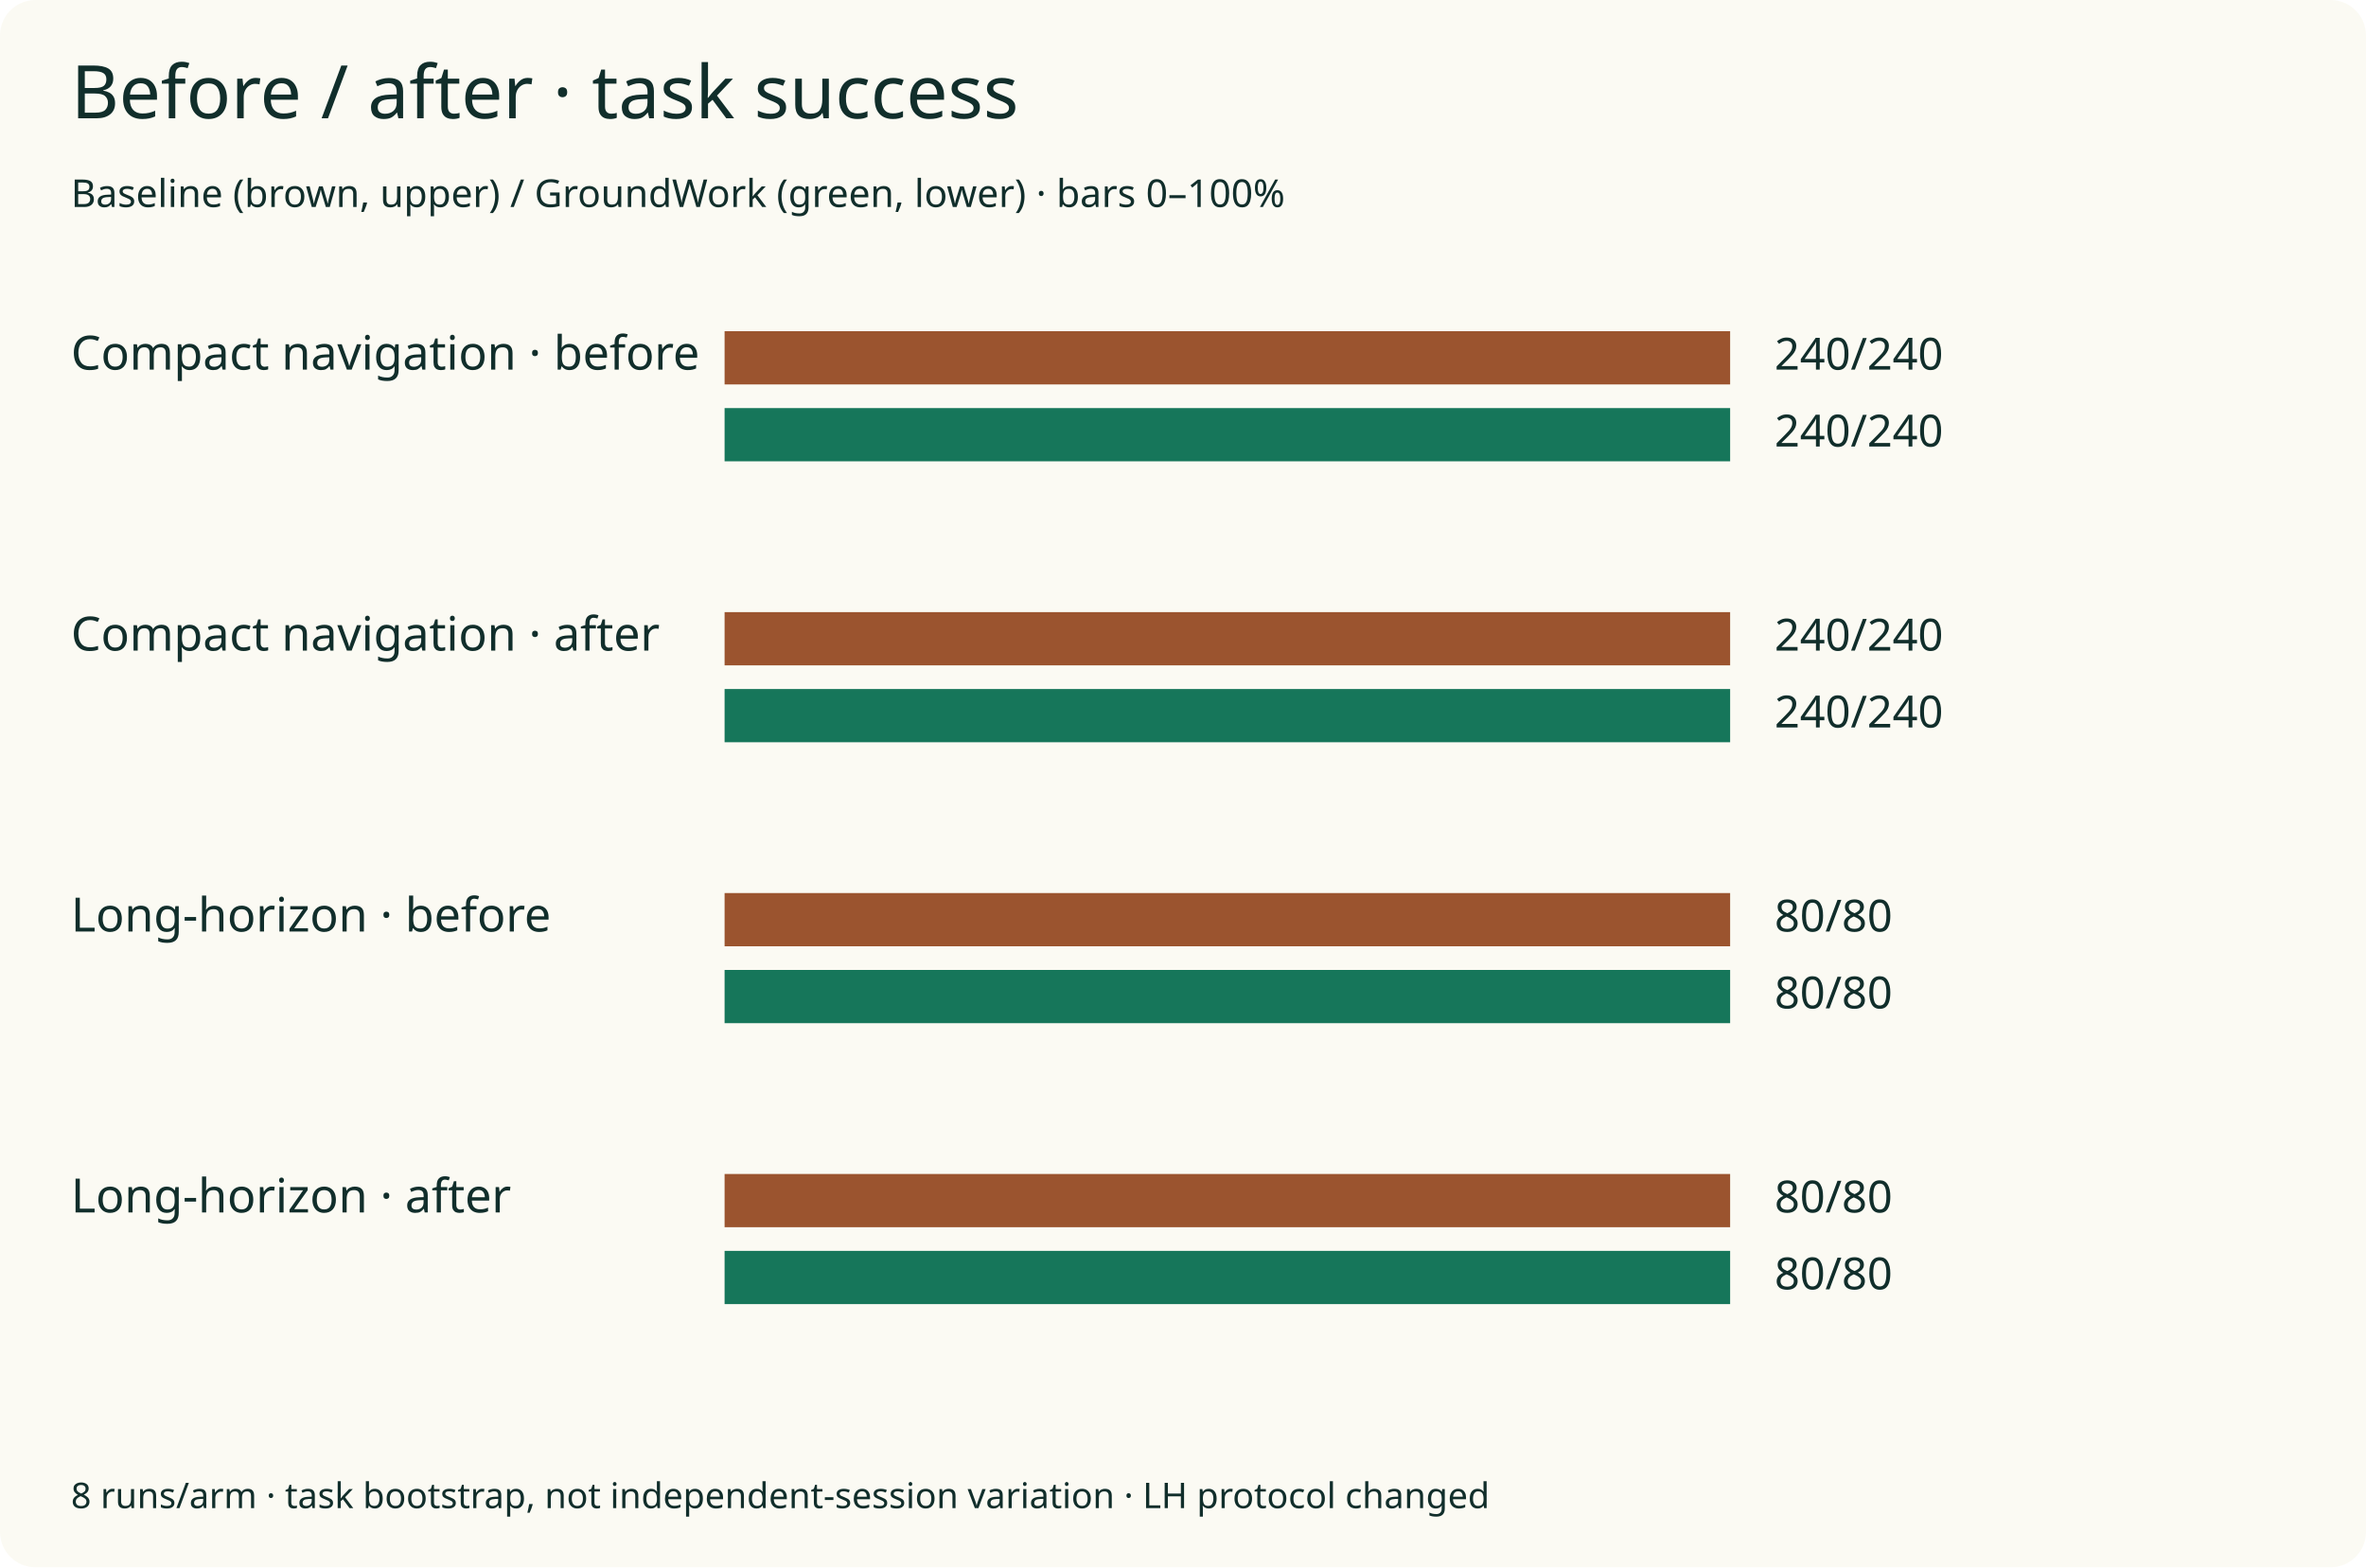
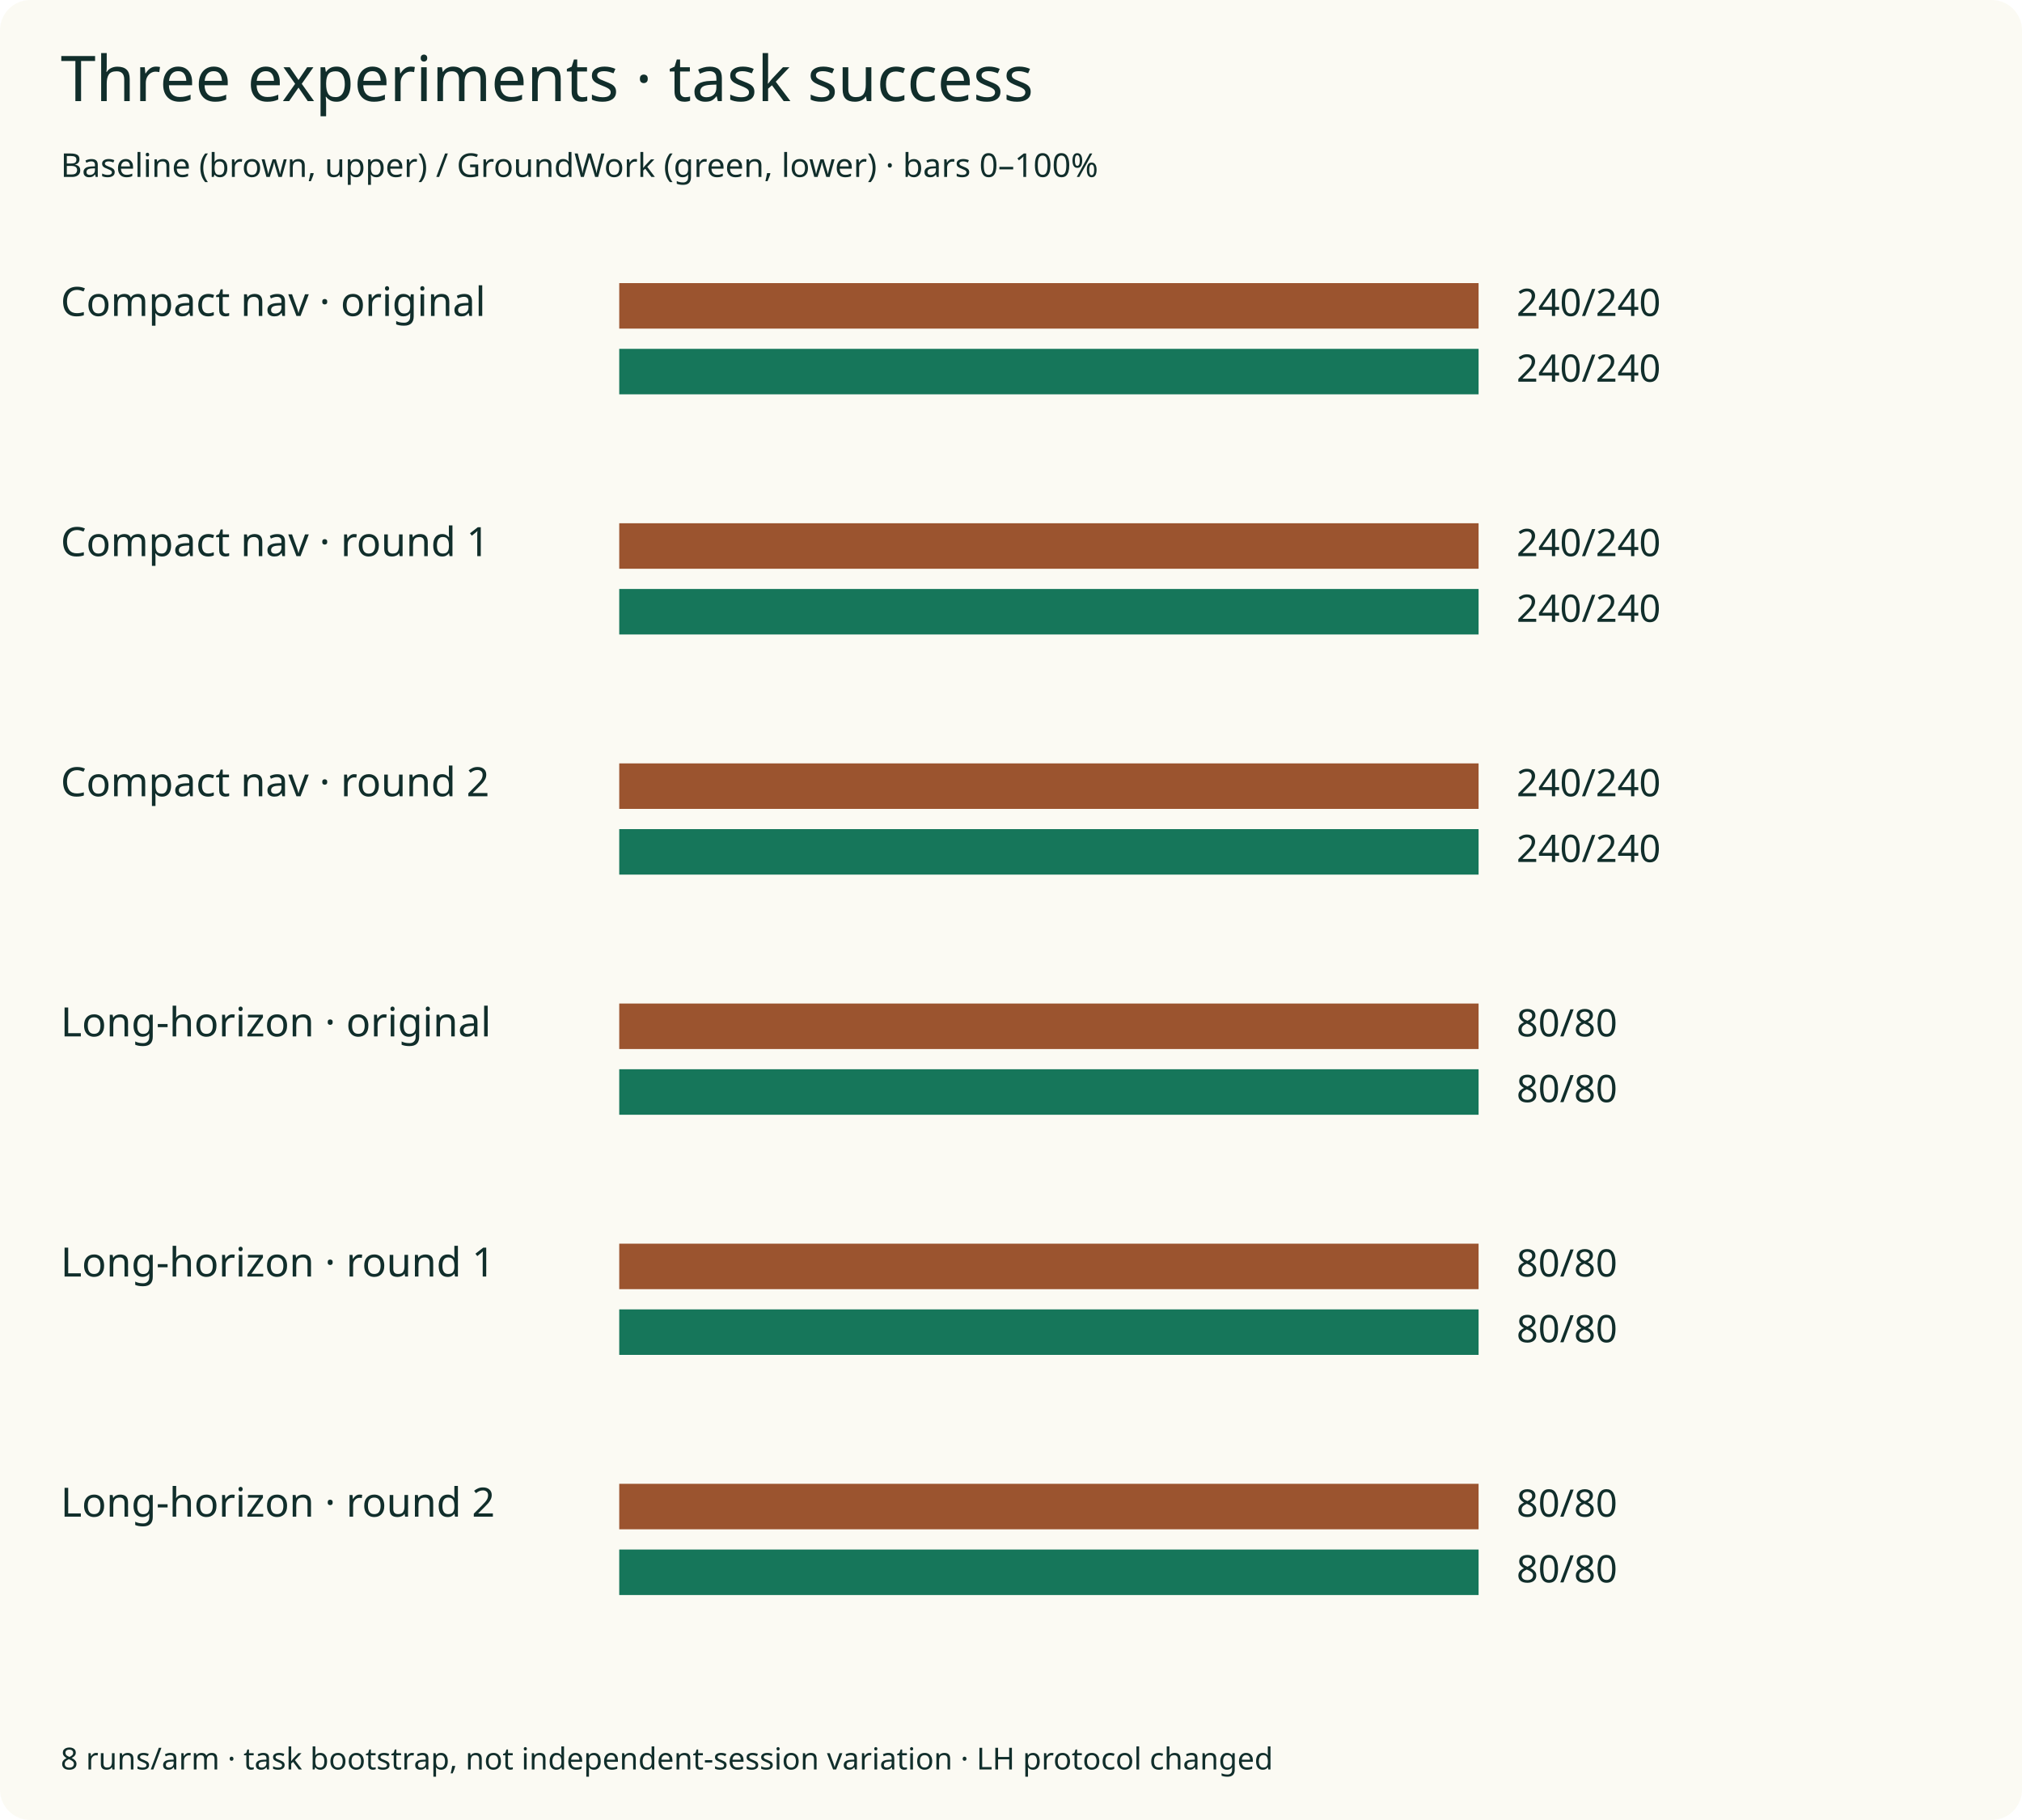
- <svg xmlns="http://www.w3.org/2000/svg" width="800" height="530" viewBox="0 0 800 530" role="img" aria-labelledby="title desc">
-   <rect width="800" height="530" rx="12" fill="#fbfaf3" />
+ <svg xmlns="http://www.w3.org/2000/svg" width="800" height="720" viewBox="0 0 800 720" role="img" aria-labelledby="title desc">
+   <rect width="800" height="720" rx="12" fill="#fbfaf3" />
  <g font-family="system-ui,sans-serif" fill="#112e2b">
-     <text x="24" y="40" font-size="25">Before / after · task success</text>
+     <text x="24" y="40" font-size="25">Three experiments · task success</text>
    <text x="24" y="70" font-size="13">Baseline (brown, upper) / GroundWork (green, lower) · bars 0–100%</text>
-     <text x="24" y="125" font-size="16">Compact navigation · before</text>
+     <text x="24" y="125" font-size="16">Compact nav · original</text>
    <rect x="245" y="112" width="340" height="18" fill="#9b542f" />
    <text x="600" y="125" font-size="15">240/240</text>
    <rect x="245" y="138" width="340" height="18" fill="#16765a" />
    <text x="600" y="151" font-size="15">240/240</text>
-     <text x="24" y="220" font-size="16">Compact navigation · after</text>
+     <text x="24" y="220" font-size="16">Compact nav · round 1</text>
    <rect x="245" y="207" width="340" height="18" fill="#9b542f" />
    <text x="600" y="220" font-size="15">240/240</text>
    <rect x="245" y="233" width="340" height="18" fill="#16765a" />
    <text x="600" y="246" font-size="15">240/240</text>
-     <text x="24" y="315" font-size="16">Long-horizon · before</text>
+     <text x="24" y="315" font-size="16">Compact nav · round 2</text>
    <rect x="245" y="302" width="340" height="18" fill="#9b542f" />
-     <text x="600" y="315" font-size="15">80/80</text>
+     <text x="600" y="315" font-size="15">240/240</text>
    <rect x="245" y="328" width="340" height="18" fill="#16765a" />
-     <text x="600" y="341" font-size="15">80/80</text>
-     <text x="24" y="410" font-size="16">Long-horizon · after</text>
+     <text x="600" y="341" font-size="15">240/240</text>
+     <text x="24" y="410" font-size="16">Long-horizon · original</text>
    <rect x="245" y="397" width="340" height="18" fill="#9b542f" />
    <text x="600" y="410" font-size="15">80/80</text>
    <rect x="245" y="423" width="340" height="18" fill="#16765a" />
    <text x="600" y="436" font-size="15">80/80</text>
-     <text x="24" y="510" font-size="12">8 runs/arm · task bootstrap, not independent-session variation · LH protocol changed</text>
+     <text x="24" y="505" font-size="16">Long-horizon · round 1</text>
+     <rect x="245" y="492" width="340" height="18" fill="#9b542f" />
+     <text x="600" y="505" font-size="15">80/80</text>
+     <rect x="245" y="518" width="340" height="18" fill="#16765a" />
+     <text x="600" y="531" font-size="15">80/80</text>
+     <text x="24" y="600" font-size="16">Long-horizon · round 2</text>
+     <rect x="245" y="587" width="340" height="18" fill="#9b542f" />
+     <text x="600" y="600" font-size="15">80/80</text>
+     <rect x="245" y="613" width="340" height="18" fill="#16765a" />
+     <text x="600" y="626" font-size="15">80/80</text>
+     <text x="24" y="700" font-size="12">8 runs/arm · task bootstrap, not independent-session variation · LH protocol changed</text>
  </g>
</svg>
